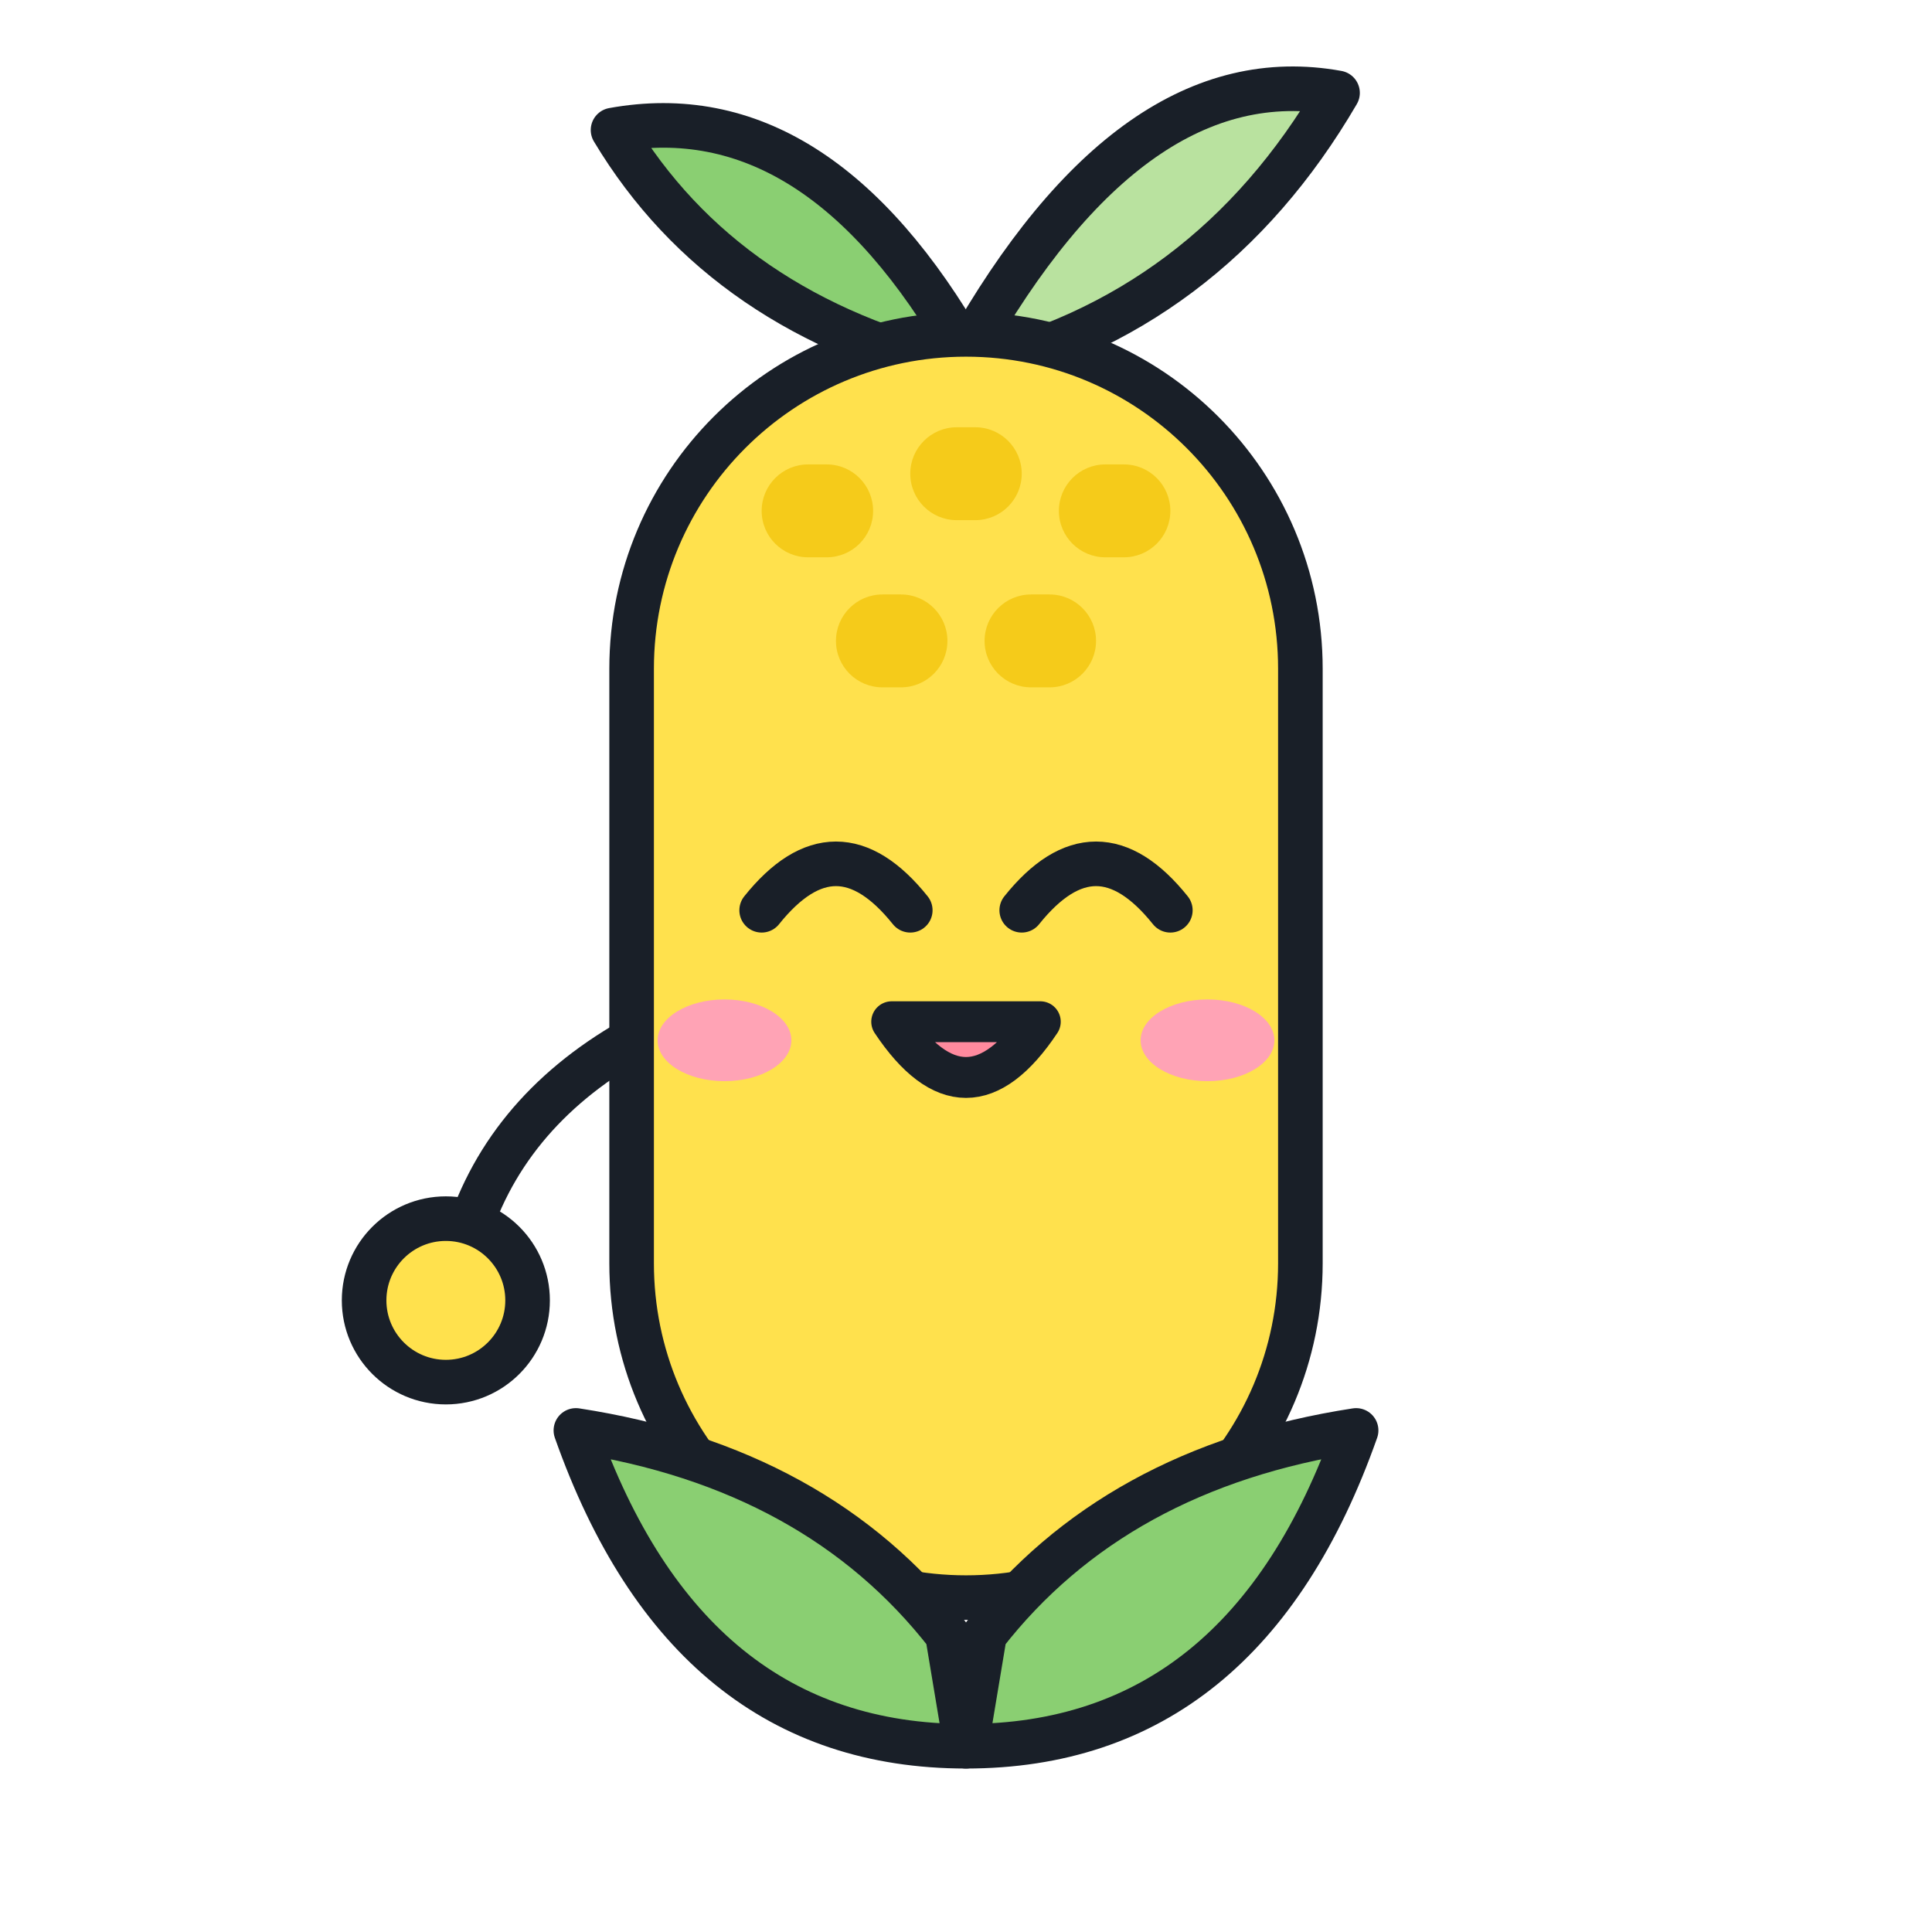
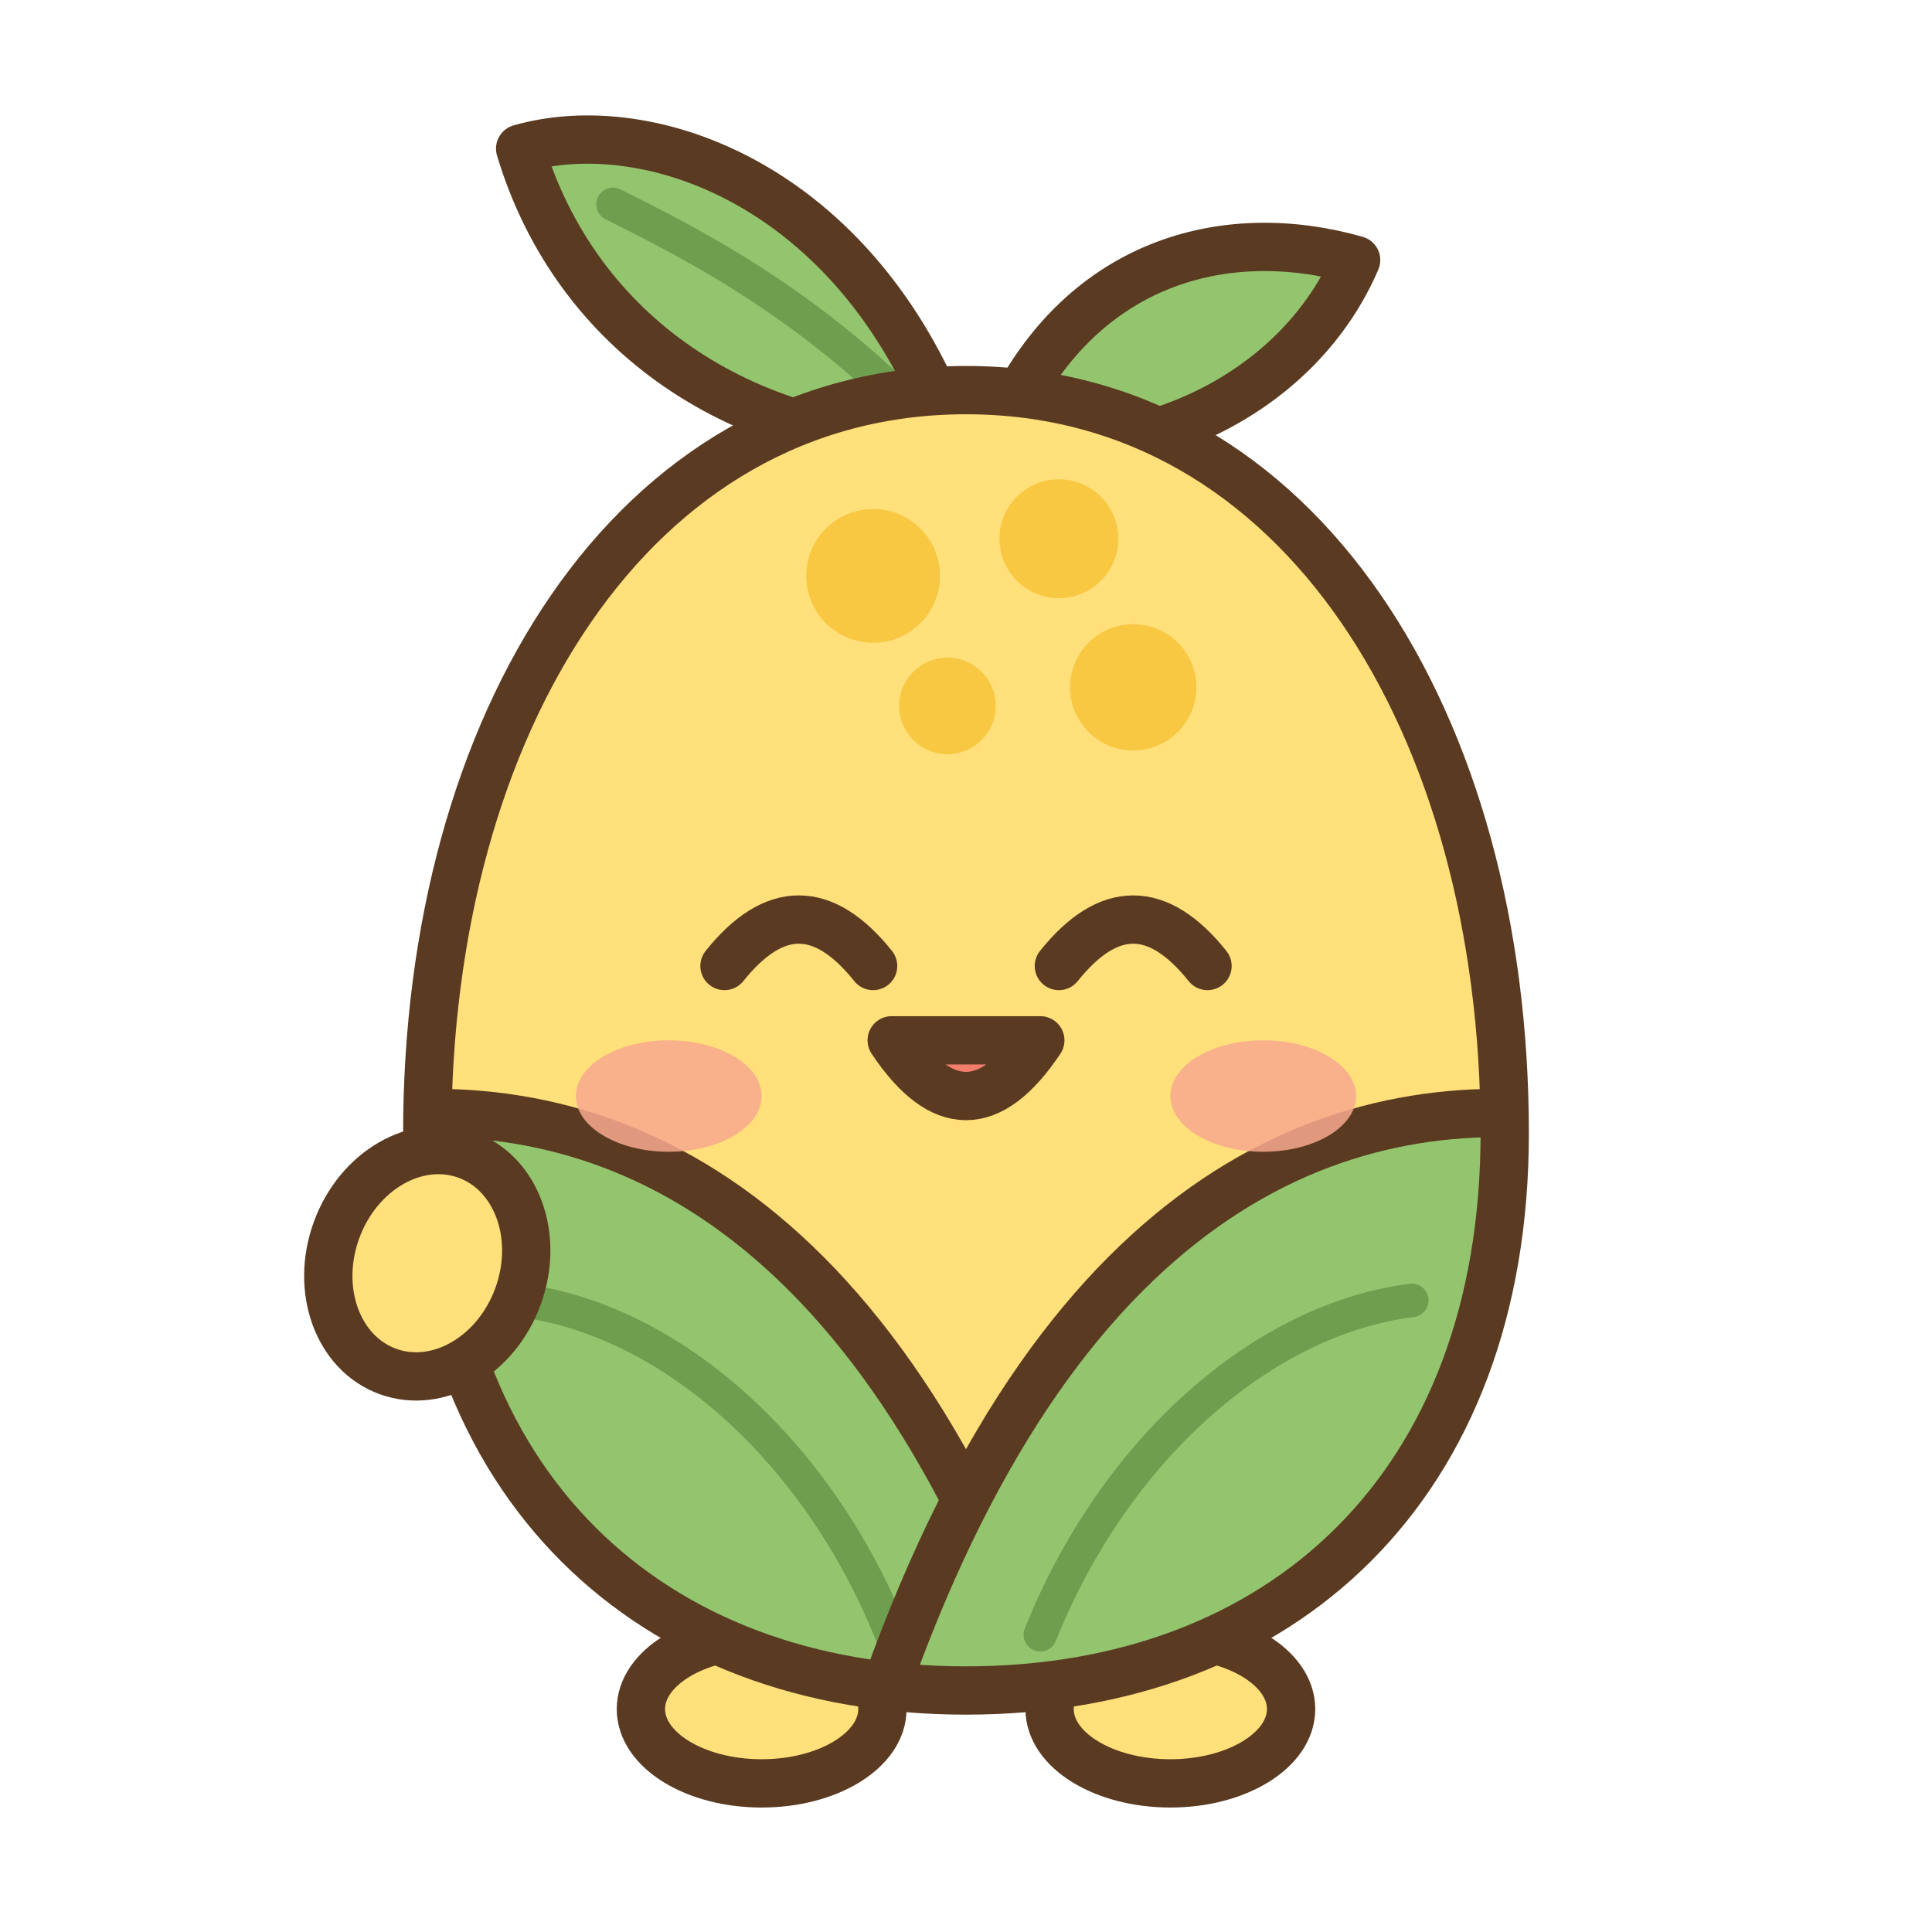
<svg xmlns="http://www.w3.org/2000/svg" viewBox="-4 -4 104 104" width="512" height="512">
-   <path d="M48 15 Q40 1 29 3 Q35 13 48 16 Z" fill="#8ACF72" stroke="#191F28" stroke-width="2.4" stroke-linejoin="round" />
-   <path d="M48 15 Q57 -1 68 1 Q61 13 48 16 Z" fill="#B9E29F" stroke="#191F28" stroke-width="2.4" stroke-linejoin="round" />
-   <path d="M30 52 Q23 56 21 63" fill="none" stroke="#191F28" stroke-width="2.4" stroke-linecap="round" />
-   <circle cx="20" cy="66" r="4.4" fill="#FFE14D" stroke="#191F28" stroke-width="2.4" />
-   <rect x="30" y="14" width="36" height="68" rx="18" fill="#FFE14D" stroke="#191F28" stroke-width="2.4" />
-   <g fill="#F5CB1A">
-     <rect x="37" y="21" width="6" height="5" rx="2.5" />
-     <rect x="45" y="19" width="6" height="5" rx="2.5" />
-     <rect x="53" y="21" width="6" height="5" rx="2.5" />
-     <rect x="41" y="28" width="6" height="5" rx="2.5" />
-     <rect x="49" y="28" width="6" height="5" rx="2.5" />
+   <path d="M47 19 C42 6 31 2 24 4 C27 14 36 20 47 20 Z" fill="#93C46E" stroke="#5B3A22" stroke-width="2.6" stroke-linejoin="round" stroke-linecap="round" />
+   <path d="M45 18 C39 12 33 9 29 7" fill="none" stroke="#6E9F4E" stroke-width="1.8" stroke-linecap="round" />
+   <path d="M50 19 C54 10 62 8 69 10 C66 17 58 21 50 20 Z" fill="#93C46E" stroke="#5B3A22" stroke-width="2.6" stroke-linejoin="round" stroke-linecap="round" />
+   <ellipse cx="37" cy="88" rx="6.5" ry="4" fill="#FFE07A" stroke="#5B3A22" stroke-width="2.6" stroke-linejoin="round" stroke-linecap="round" />
+   <ellipse cx="59" cy="88" rx="6.5" ry="4" fill="#FFE07A" stroke="#5B3A22" stroke-width="2.6" stroke-linejoin="round" stroke-linecap="round" />
+   <defs>
+     <clipPath id="egg">
+       <path d="M48 17 C66 17 77 35 77 57 C77 76 65 87 48 87 C31 87 19 76 19 57 C19 35 30 17 48 17 Z" />
+     </clipPath>
+   </defs>
+   <path d="M48 17 C66 17 77 35 77 57 C77 76 65 87 48 87 C31 87 19 76 19 57 C19 35 30 17 48 17 Z" fill="#FFE07A" />
+   <g fill="#F8C843">
+     <circle cx="43" cy="27" r="3.6" />
+     <circle cx="53" cy="25" r="3.2" />
+     <circle cx="57" cy="33" r="3.4" />
+     <circle cx="47" cy="34" r="2.6" />
  </g>
-   <path d="M37 45 q4-5 8 0 M51 45 q4-5 8 0" fill="none" stroke="#191F28" stroke-width="2.4" stroke-linecap="round" />
-   <path d="M44 51 q4 6 8 0 Z" fill="#FF8A9E" stroke="#191F28" stroke-width="2.2" stroke-linejoin="round" />
-   <ellipse cx="35" cy="52" rx="3.6" ry="2.2" fill="#FFA3B5" />
-   <ellipse cx="61" cy="52" rx="3.6" ry="2.2" fill="#FFA3B5" />
-   <path d="M48 90 Q33 90 27 73 Q40 75 47 84 Z" fill="#8ACF72" stroke="#191F28" stroke-width="2.4" stroke-linejoin="round" />
-   <path d="M48 90 Q63 90 69 73 Q56 75 49 84 Z" fill="#8ACF72" stroke="#191F28" stroke-width="2.4" stroke-linejoin="round" />
+   <g clip-path="url(#egg)">
+     <path d="M17 56 C30 55 45 62 54 92 L10 92 Z" fill="#93C46E" stroke="#5B3A22" stroke-width="2.6" stroke-linejoin="round" stroke-linecap="round" />
+     <path d="M24 66 C32 67 40 74 44 84" fill="none" stroke="#6E9F4E" stroke-width="1.8" stroke-linecap="round" />
+     <path d="M79 56 C66 55 51 62 42 92 L86 92 Z" fill="#93C46E" stroke="#5B3A22" stroke-width="2.6" stroke-linejoin="round" stroke-linecap="round" />
+     <path d="M72 66 C64 67 56 74 52 84" fill="none" stroke="#6E9F4E" stroke-width="1.8" stroke-linecap="round" />
+   </g>
+   <path d="M48 17 C66 17 77 35 77 57 C77 76 65 87 48 87 C31 87 19 76 19 57 C19 35 30 17 48 17 Z" fill="none" stroke="#5B3A22" stroke-width="2.6" stroke-linejoin="round" stroke-linecap="round" />
+   <path d="M35 48 q4 -5 8 0 M53 48 q4 -5 8 0" fill="none" stroke="#5B3A22" stroke-width="2.6" stroke-linejoin="round" stroke-linecap="round" />
+   <path d="M44 52 q4 6 8 0 Z" fill="#F27D6B" stroke="#5B3A22" stroke-width="2.6" stroke-linejoin="round" stroke-linecap="round" />
+   <ellipse cx="32" cy="55" rx="5" ry="3" fill="#F7A98E" opacity=".85" />
+   <ellipse cx="64" cy="55" rx="5" ry="3" fill="#F7A98E" opacity=".85" />
+   <ellipse cx="19" cy="64" rx="5.2" ry="6.2" transform="rotate(20 19 64)" fill="#FFE07A" stroke="#5B3A22" stroke-width="2.6" stroke-linejoin="round" stroke-linecap="round" />
</svg>
